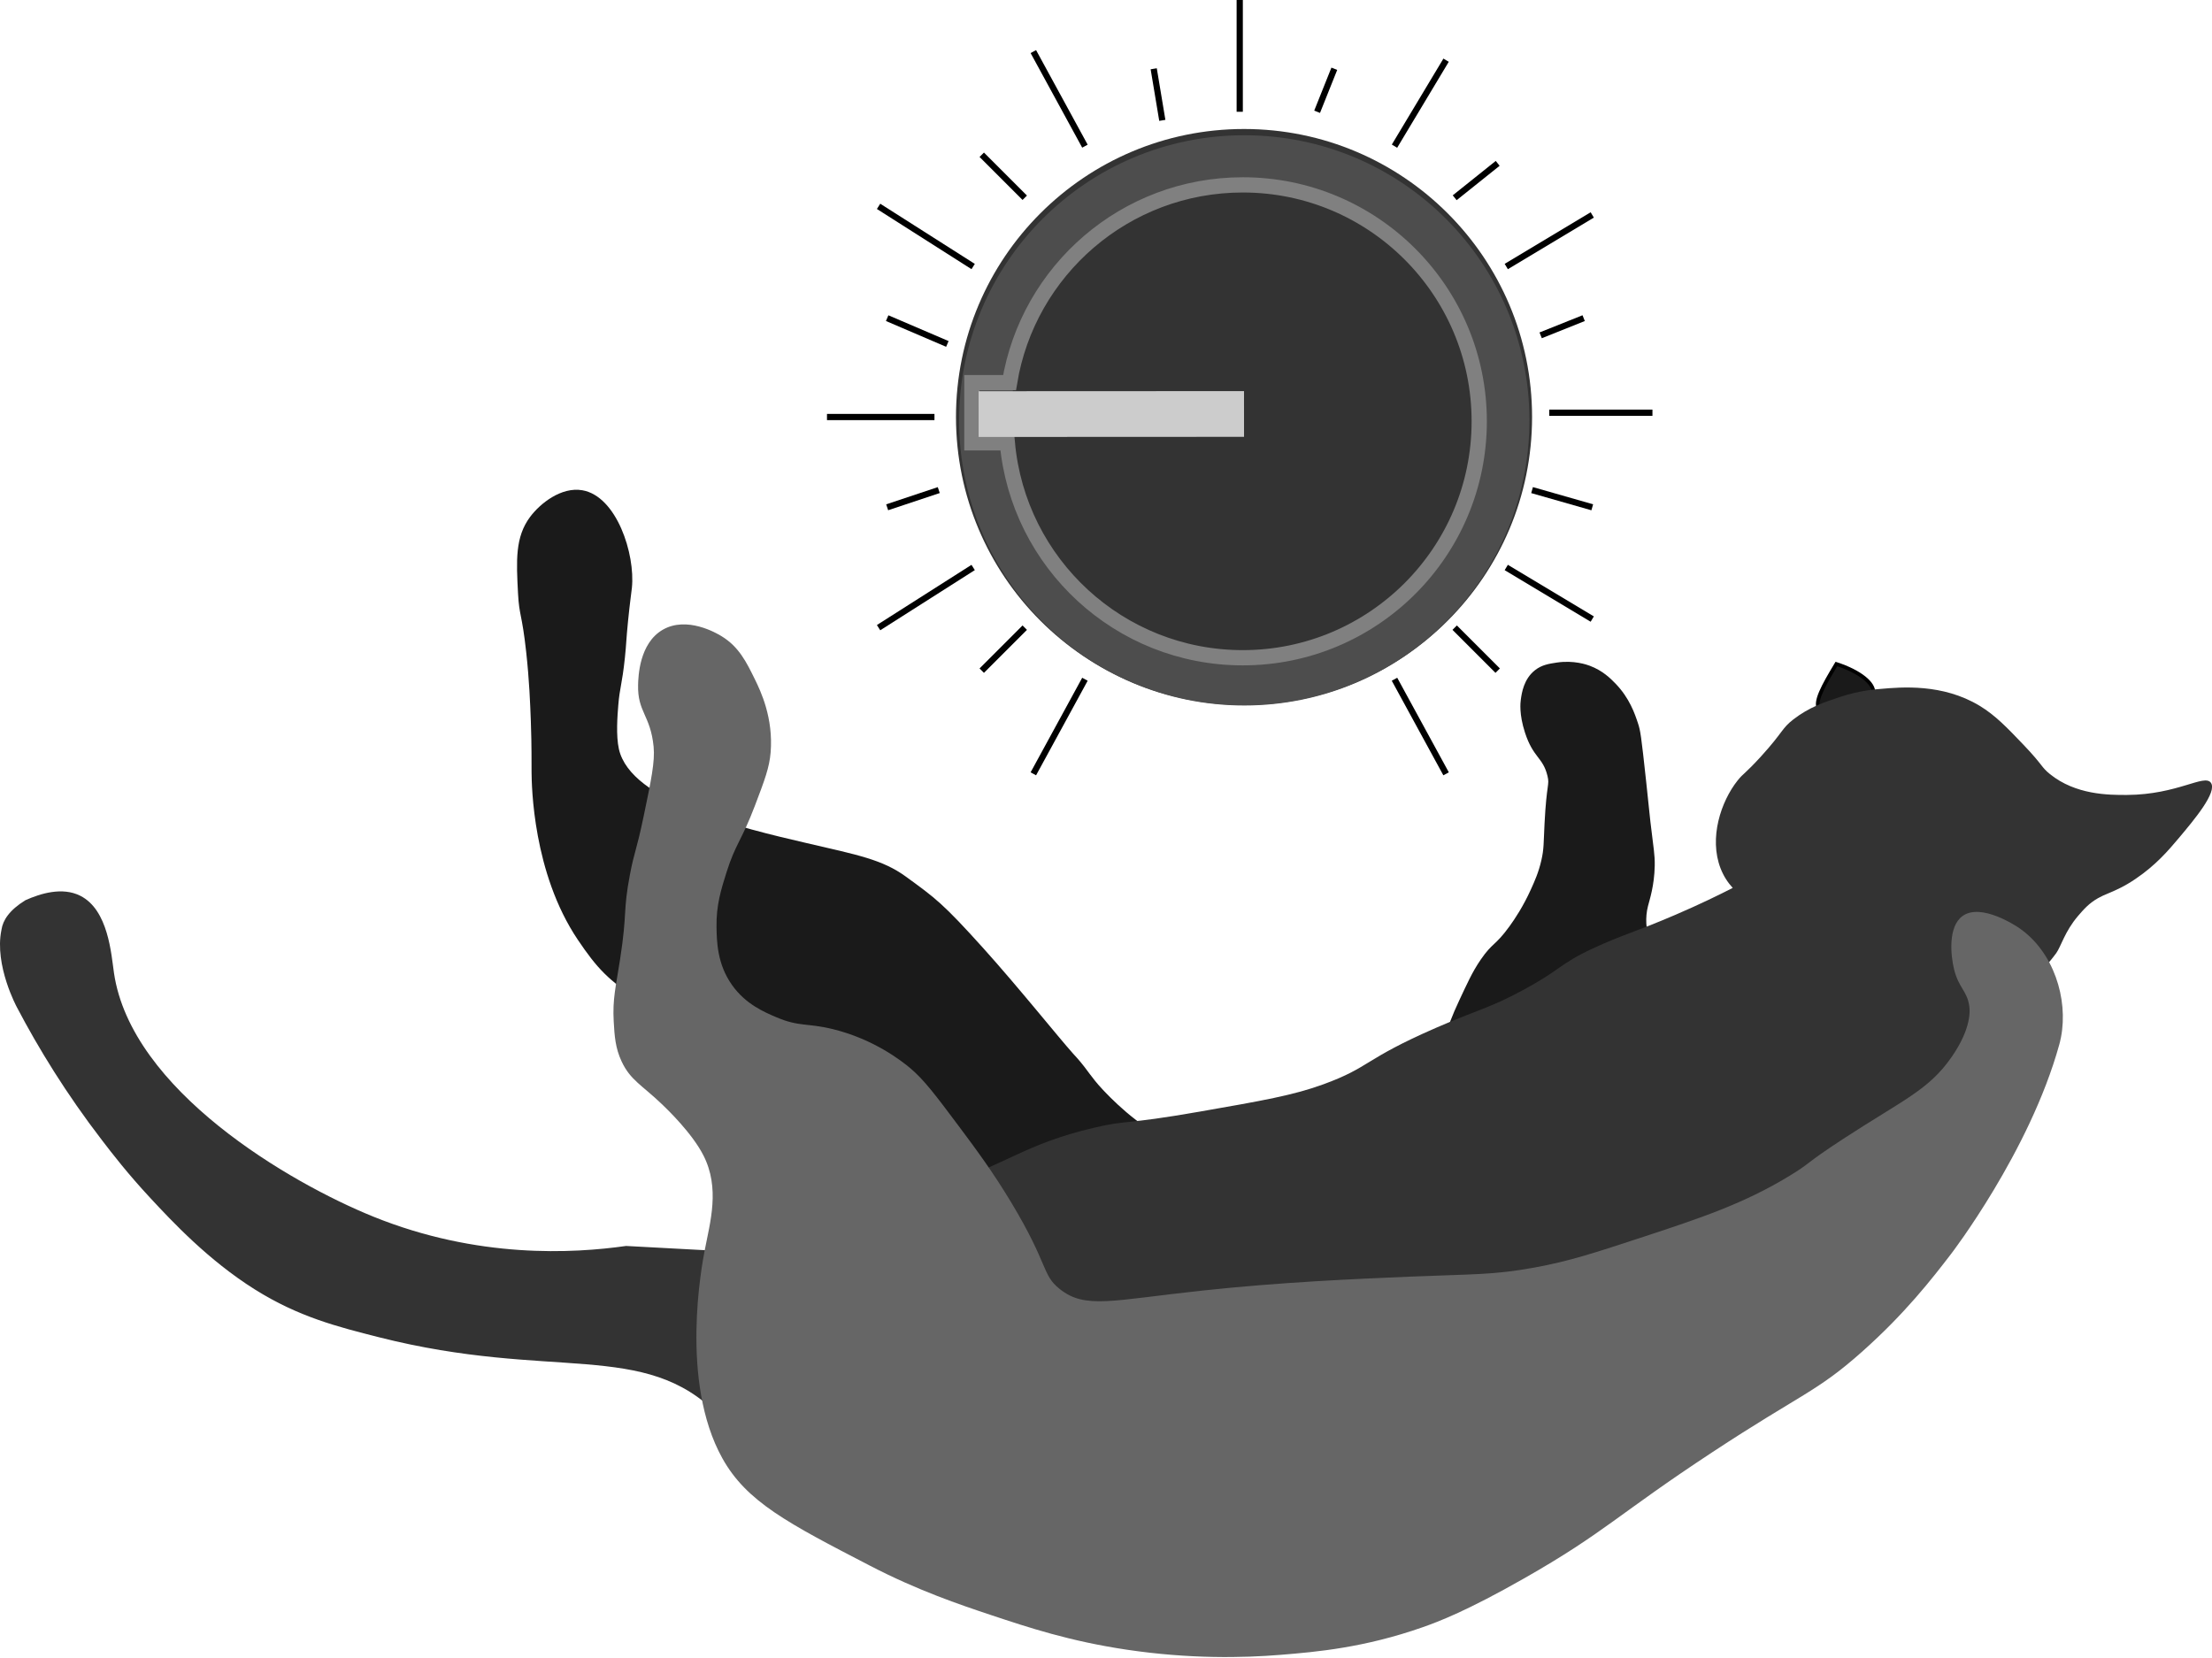
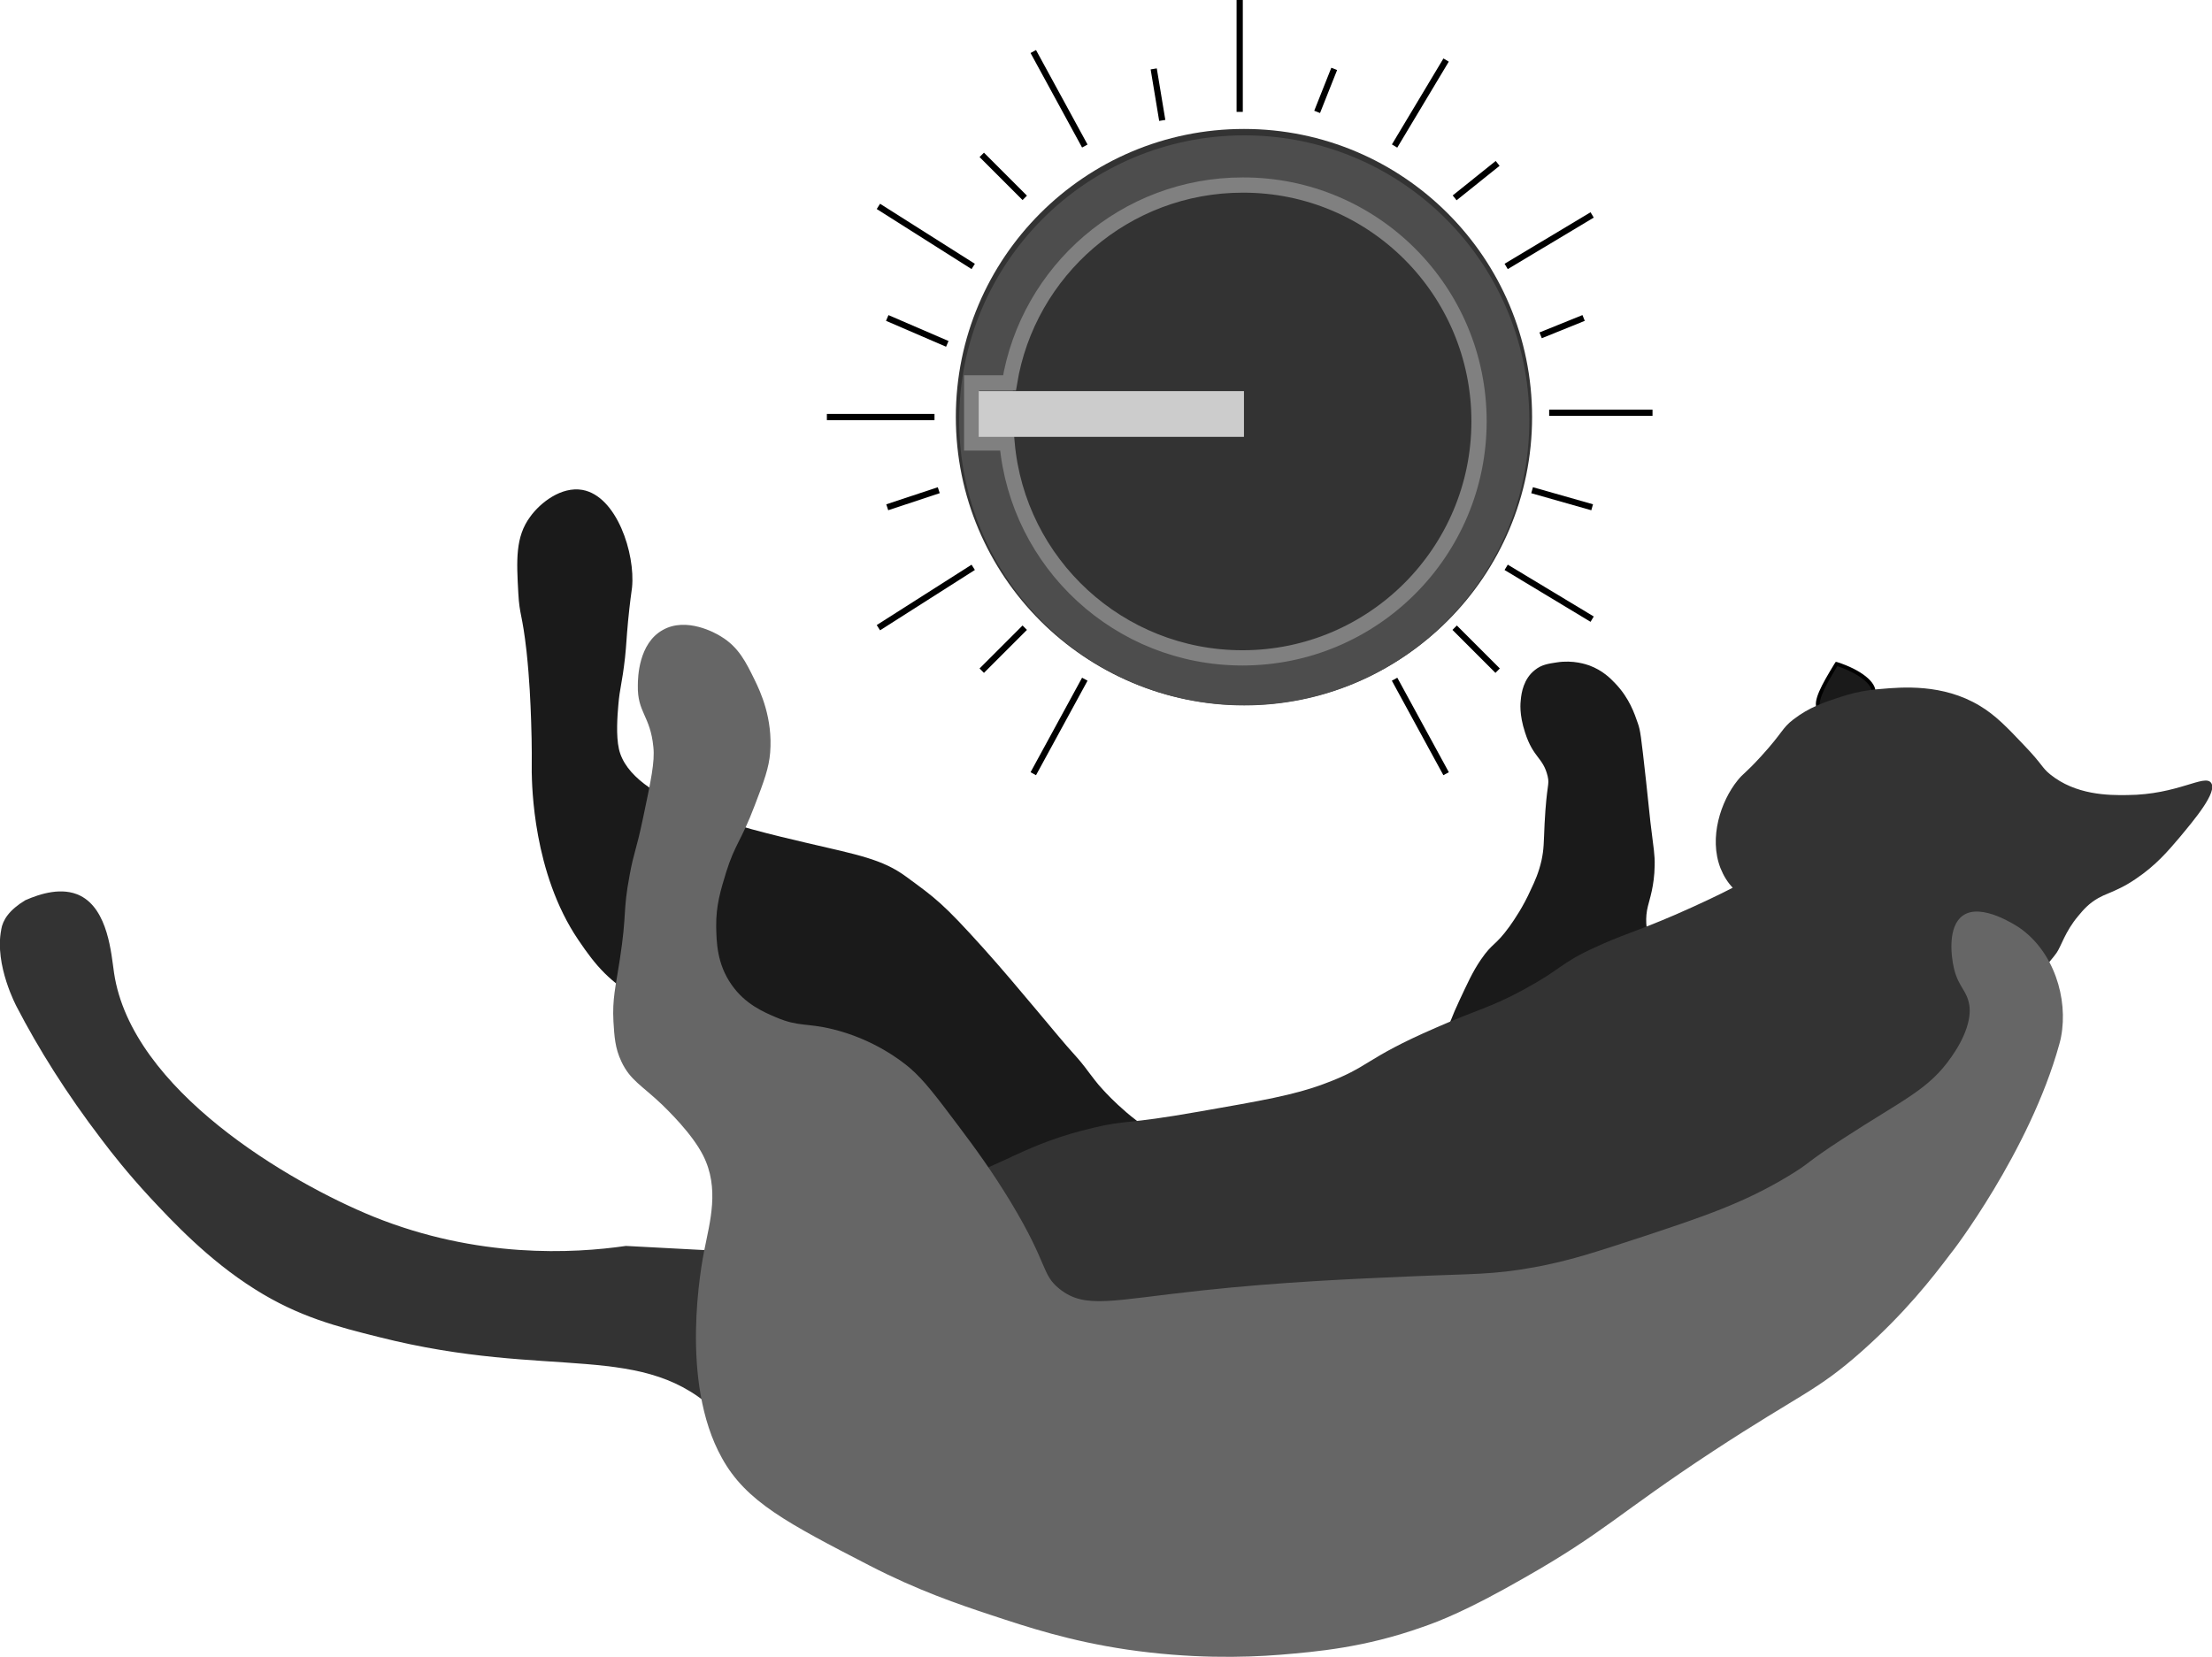
- <svg xmlns="http://www.w3.org/2000/svg" version="1.1" x="0px" y="0px" viewBox="0 0 725.48 543.54" style="enable-background:new 0 0 725.48 543.54;" xml:space="preserve">
+ <svg xmlns="http://www.w3.org/2000/svg" version="1.1" id="Layer_1" x="0px" y="0px" viewBox="0 0 725.5 543.5" style="enable-background:new 0 0 725.5 543.5;" xml:space="preserve">
  <style type="text/css">
	.st0{fill:#333333;}
	.st1{fill:none;stroke:#000000;stroke-width:2.041;stroke-miterlimit:10;}
	.st2{fill:none;stroke:#4D4D4D;stroke-width:17;stroke-miterlimit:10;}
	.st3{fill:none;stroke:#808080;stroke-width:5;stroke-miterlimit:10;}
	.st4{fill:none;stroke:#CCCCCC;stroke-width:15;stroke-miterlimit:10;}
	.st5{fill:#1A1A1A;}
	.st6{fill:#666666;}
</style>
  <g id="Knob">
-     <circle class="st0" cx="408.01" cy="136.78" r="94.47" />
-     <line class="st1" x1="271.23" y1="136.78" x2="306.48" y2="136.78" />
-     <line class="st1" x1="290.97" y1="104.35" x2="310.71" y2="112.81" />
-     <line class="st1" x1="288.15" y1="67.68" x2="319.17" y2="87.42" />
-     <line class="st1" x1="321.99" y1="50.76" x2="336.09" y2="64.86" />
-     <line class="st1" x1="338.91" y1="16.92" x2="355.83" y2="47.94" />
-     <line class="st1" x1="378.39" y1="22.56" x2="381.21" y2="39.48" />
-     <line class="st1" x1="406.6" y1="0" x2="406.6" y2="36.66" />
-     <line class="st1" x1="431.98" y1="36.66" x2="437.62" y2="22.56" />
-     <line class="st1" x1="457.36" y1="47.94" x2="474.28" y2="19.74" />
-     <line class="st1" x1="477.1" y1="64.86" x2="491.2" y2="53.58" />
-     <line class="st1" x1="494.02" y1="87.42" x2="522.22" y2="70.5" />
-     <line class="st1" x1="505.3" y1="109.99" x2="519.4" y2="104.35" />
-     <line class="st1" x1="508.12" y1="135.37" x2="541.96" y2="135.37" />
-     <line class="st1" x1="502.48" y1="160.75" x2="522.22" y2="166.39" />
-     <line class="st1" x1="494.02" y1="186.13" x2="522.22" y2="203.05" />
-     <line class="st1" x1="477.1" y1="205.87" x2="491.2" y2="219.97" />
-     <line class="st1" x1="457.36" y1="222.79" x2="474.28" y2="253.81" />
-     <line class="st1" x1="355.83" y1="222.79" x2="338.91" y2="253.81" />
-     <line class="st1" x1="321.99" y1="219.97" x2="336.09" y2="205.87" />
-     <line class="st1" x1="288.15" y1="205.87" x2="319.17" y2="186.13" />
-     <line class="st1" x1="290.97" y1="166.39" x2="307.89" y2="160.75" />
+     <circle class="st0" cx="408" cy="136.8" r="94.5" />
+     <line class="st1" x1="271.2" y1="136.8" x2="306.5" y2="136.8" />
+     <line class="st1" x1="291" y1="104.3" x2="310.7" y2="112.8" />
+     <line class="st1" x1="288.1" y1="67.7" x2="319.2" y2="87.4" />
+     <line class="st1" x1="322" y1="50.8" x2="336.1" y2="64.9" />
+     <line class="st1" x1="338.9" y1="16.9" x2="355.8" y2="47.9" />
+     <line class="st1" x1="378.4" y1="22.6" x2="381.2" y2="39.5" />
+     <line class="st1" x1="406.6" y1="0" x2="406.6" y2="36.7" />
+     <line class="st1" x1="432" y1="36.7" x2="437.6" y2="22.6" />
+     <line class="st1" x1="457.4" y1="47.9" x2="474.3" y2="19.7" />
+     <line class="st1" x1="477.1" y1="64.9" x2="491.2" y2="53.6" />
+     <line class="st1" x1="494" y1="87.4" x2="522.2" y2="70.5" />
+     <line class="st1" x1="505.3" y1="110" x2="519.4" y2="104.3" />
+     <line class="st1" x1="508.1" y1="135.4" x2="542" y2="135.4" />
+     <line class="st1" x1="502.5" y1="160.8" x2="522.2" y2="166.4" />
+     <line class="st1" x1="494" y1="186.1" x2="522.2" y2="203.1" />
+     <line class="st1" x1="477.1" y1="205.9" x2="491.2" y2="220" />
+     <line class="st1" x1="457.4" y1="222.8" x2="474.3" y2="253.8" />
+     <line class="st1" x1="355.8" y1="222.8" x2="338.9" y2="253.8" />
+     <line class="st1" x1="322" y1="220" x2="336.1" y2="205.9" />
+     <line class="st1" x1="288.1" y1="205.9" x2="319.2" y2="186.1" />
+     <line class="st1" x1="291" y1="166.4" x2="307.9" y2="160.8" />
  </g>
  <g id="KnobTop">
-     <circle class="st2" cx="408.09" cy="137.88" r="85.02" />
-     <path class="st3" d="M485.15,138.19c0,42.84-34.72,77.55-77.55,77.55c-40.47,0-73.66-30.97-77.22-70.5h-11.62V125.5h12.35   c6.01-36.8,37.96-64.86,76.48-64.86C450.43,60.63,485.15,95.35,485.15,138.19z" />
-     <line id="RotateIt" class="st4" x1="320.96" y1="135.82" x2="408.01" y2="135.78" />
+     <circle class="st2" cx="408.1" cy="137.9" r="85" />
+     <path class="st3" d="M485.1,138.2c0,42.8-34.7,77.6-77.6,77.6c-40.5,0-73.7-31-77.2-70.5h-11.6v-19.7h12.4   c6-36.8,38-64.9,76.5-64.9C450.4,60.6,485.1,95.3,485.1,138.2z" />
+     <line id="RotateIt" class="st4" x1="321" y1="135.8" x2="408" y2="135.8" />
  </g>
  <g id="Cat">
    <g>
-       <path class="st5" d="M322.59,311.11c-13.36-14.85-15.82-16.55-25.51-23.6c-7.64-5.56-15.74-7.09-32.52-10.98    c-21.34-4.95-57.66-13.51-61.57-30.81c-1.01-4.45-0.48-11.04-0.21-14.38c0.47-5.88,1.25-6.82,2.17-15.61    c0.5-4.75,0.38-5.47,1.03-12c0.62-6.25,1.11-9.35,1.27-10.97c1.12-11.05-5-30.02-16.27-31.96c-6.85-1.18-13.77,4.25-17.14,8.77    c-4.91,6.6-4.51,14.29-3.94,25.09c0.39,7.41,1.29,6.56,2.67,19.14c1.03,9.38,1.32,16.99,1.53,22.75    c0.31,8.56,0.2,13.57,0.24,16.78c0.05,4.32,0.38,32.95,15.17,54.91c6.18,9.18,10.17,13.59,20.66,20.08    c22.88,14.14,30.63,42.62,46.41,60.45c21.43,24.21,54.46,25.17,119.04,27.05c44.66,1.3,93.83,2.1,139.83-27.18    c10.29-6.55,42.85-27.28,40.05-48.52c-1.84-13.95-18.89-27.57-15-42.93c0.54-2.15,2.08-6.64,2.21-13.22    c0.07-3.65-0.35-5.31-1.41-14.36c-0.43-3.7-0.06-0.84-1.39-13.16c-1.66-15.41-1.91-16.82-2.67-19.14    c-1.06-3.24-2.8-8.34-7.38-13.08c-1.61-1.66-4.18-4.26-8.47-5.87c-0.9-0.34-5.22-1.88-10.8-1.04c-2.57,0.39-4.91,0.74-7.15,2.5    c-3.71,2.92-4.35,7.5-4.65,9.66c-0.13,0.96-0.6,4.74,1.35,10.77c2.73,8.42,5.92,8.08,7.4,14.28c0.74,3.09-0.29,2.2-0.97,15.59    c-0.33,6.46-0.17,8.24-1.03,12c-0.91,4.01-2.21,6.88-3.46,9.64c-2.52,5.57-5.29,9.71-7.02,12.09c-4.71,6.49-5.54,5.24-9.43,10.92    c-2.81,4.1-4.49,7.95-7,13.28c-4.92,10.43-4.85,14-6.93,18.08c-4.59,9-15.18,11.7-40.5,17.36c-34.6,7.73-38.41,13.96-47.79,10.28    c-10.16-3.99-20.1-14.63-21.81-16.46c-1.03-1.1-1.8-1.99-2.44-2.79c-1.51-1.86-2.19-2.89-3.49-4.58    c-1.71-2.22-3.03-3.59-3.83-4.48C347.29,340.39,334.06,323.86,322.59,311.11z" />
+       <path class="st5" d="M322.6,311.1c-13.4-14.9-15.8-16.5-25.5-23.6c-7.6-5.6-15.7-7.1-32.5-11c-21.3-5-57.7-13.5-61.6-30.8    c-1-4.4-0.5-11-0.2-14.4c0.5-5.9,1.2-6.8,2.2-15.6c0.5-4.8,0.4-5.5,1-12c0.6-6.2,1.1-9.4,1.3-11c1.1-11.1-5-30-16.3-32    c-6.9-1.2-13.8,4.2-17.1,8.8c-4.9,6.6-4.5,14.3-3.9,25.1c0.4,7.4,1.3,6.6,2.7,19.1c1,9.4,1.3,17,1.5,22.8    c0.3,8.6,0.2,13.6,0.2,16.8c0.1,4.3,0.4,33,15.2,54.9c6.2,9.2,10.2,13.6,20.7,20.1c22.9,14.1,30.6,42.6,46.4,60.5    c21.4,24.2,54.5,25.2,119,27c44.7,1.3,93.8,2.1,139.8-27.2c10.3-6.5,42.8-27.3,40-48.5c-1.8-14-18.9-27.6-15-42.9    c0.5-2.1,2.1-6.6,2.2-13.2c0.1-3.6-0.3-5.3-1.4-14.4c-0.4-3.7-0.1-0.8-1.4-13.2c-1.7-15.4-1.9-16.8-2.7-19.1    c-1.1-3.2-2.8-8.3-7.4-13.1c-1.6-1.7-4.2-4.3-8.5-5.9c-0.9-0.3-5.2-1.9-10.8-1c-2.6,0.4-4.9,0.7-7.1,2.5c-3.7,2.9-4.4,7.5-4.6,9.7    c-0.1,1-0.6,4.7,1.4,10.8c2.7,8.4,5.9,8.1,7.4,14.3c0.7,3.1-0.3,2.2-1,15.6c-0.3,6.5-0.2,8.2-1,12c-0.9,4-2.2,6.9-3.5,9.6    c-2.5,5.6-5.3,9.7-7,12.1c-4.7,6.5-5.5,5.2-9.4,10.9c-2.8,4.1-4.5,8-7,13.3c-4.9,10.4-4.9,14-6.9,18.1c-4.6,9-15.2,11.7-40.5,17.4    c-34.6,7.7-38.4,14-47.8,10.3c-10.2-4-20.1-14.6-21.8-16.5c-1-1.1-1.8-2-2.4-2.8c-1.5-1.9-2.2-2.9-3.5-4.6c-1.7-2.2-3-3.6-3.8-4.5    C347.3,340.4,334.1,323.9,322.6,311.1z" />
    </g>
    <g>
-       <path class="st5" d="M596.51,232.25c-1.52-2.34,2.58-9.14,5.66-14.26c0.05-0.08,0.09-0.15,0.12-0.2    c7.32,2.37,12.42,6.26,12.12,9.41C613.91,232.41,598.67,235.59,596.51,232.25z" />
-       <path d="M600.87,234.22c-2.23,0-4.11-0.47-4.87-1.65c-1.6-2.46,1.47-7.96,5.65-14.9l0.37-0.61l0.45,0.15    c7.83,2.53,12.86,6.57,12.53,10.04c-0.3,3.1-4.77,5.27-8.86,6.28C604.4,233.96,602.54,234.22,600.87,234.22z M602.56,218.51    c-2.78,4.62-6.84,11.42-5.55,13.42l0,0c0.82,1.26,4.71,1.46,8.85,0.44c3.8-0.93,7.73-2.91,7.96-5.23    C614.08,224.4,609.37,220.8,602.56,218.51z" />
+       <path class="st5" d="M596.5,232.2c-1.5-2.3,2.6-9.1,5.7-14.3c0-0.1,0.1-0.1,0.1-0.2c7.3,2.4,12.4,6.3,12.1,9.4    C613.9,232.4,598.7,235.6,596.5,232.2z" />
+       <path d="M600.9,234.2c-2.2,0-4.1-0.5-4.9-1.6c-1.6-2.5,1.5-8,5.7-14.9l0.4-0.6l0.5,0.1c7.8,2.5,12.9,6.6,12.5,10    c-0.3,3.1-4.8,5.3-8.9,6.3C604.4,234,602.5,234.2,600.9,234.2z M602.6,218.5c-2.8,4.6-6.8,11.4-5.5,13.4l0,0    c0.8,1.3,4.7,1.5,8.8,0.4c3.8-0.9,7.7-2.9,8-5.2C614.1,224.4,609.4,220.8,602.6,218.5z" />
    </g>
    <g>
-       <path class="st0" d="M124.28,438.61c-13.58-3.44-26.29-6.65-40.67-15.66c-15.33-9.61-27.25-22.42-34.3-30    c-7.44-8-12.47-14.54-15.85-18.95c-11.74-15.27-20.85-30.15-27.93-43.65c0,0-7.43-13.69-5.07-25.27c0,0,0.02-0.05,0.03-0.14    c0-0.01,0-0.02,0-0.03c0.46-3.06,2.56-6.39,7.86-9.65c5.04-2.25,12.1-4.39,17.96-1.46c9.24,4.62,10.17,19.19,11.07,25.32    c5.65,38.48,57.6,68.82,85.13,79.96c34.19,13.82,65.46,12.06,82.83,9.59c15.23,0.81,26.19,1.4,26.41,1.42c0.03,0,0.26,0,0.57-0.01    c0,0,0,0,0,0c11.2-0.37,13.2-4.65,33.4-11.27c19.87-6.52,20.58-2.42,40.62-8.98c24.11-7.89,29.45-14.52,52.45-19.93    c11.41-2.68,9.16-0.83,34.68-5.29c20.57-3.59,30.86-5.39,40.62-8.98c15.52-5.69,12.92-8.07,36.89-18.51    c14.14-6.16,17.51-6.4,28.59-12.4c12.67-6.86,11.85-8.49,22.58-13.51c9.98-4.67,13.49-5.2,27.4-11.18    c8.03-3.45,14.47-6.61,18.74-8.8c-1.66-1.81-3-3.88-3.98-6.39c-3.87-9.98,0.1-21.95,5.58-28.84c1.98-2.49,2.31-2.01,7.68-7.9    c7.28-7.99,6.75-9.17,10.61-12.14c5.24-4.03,10.02-5.61,15.47-7.41c6.63-2.19,12.02-2.49,13.15-2.59c6.8-0.6,20.31-1.8,32.44,5.52    c5.15,3.11,8.98,7.11,14.57,12.97c6.32,6.64,5.6,7.1,8.53,9.46c8.4,6.78,19.13,6.87,25.27,6.83c16.63-0.1,25.38-6.99,27.51-3.99    c2.17,3.05-5.46,12.1-10.52,18.13c-3.49,4.14-7.53,8.88-14.19,13.39c-1.93,1.31-3.53,2.22-4.91,2.91    c-3.76,1.89-5.09,2.11-7.39,3.41c-2.98,1.68-4.75,3.72-6.6,5.88c-4.31,5.06-5.57,9.99-7.11,12.14    c-1.03,1.43-13.99,19.04-27.91,17.78c-0.11-0.01-0.22-0.02-0.31-0.03c4.46,8.68-0.76,21.55-7.05,29.5    c-8.72,11.03-15.9,8.04-34.44,22.07c-8.78,6.65-7.52,7.59-18.93,17.05c-3.93,3.27-18.5,15.36-32.04,22.03    c-15.88,7.83-29.88,7.97-52.62,7.95c-39.47-0.04-63.09-9.43-85.14-3.57c-14.96,3.98-23.69,7.1-23.69,7.1    c-6.29,2.13-10.09,3.66-15.55,5.43c-7.01,2.28-12.27,3.56-13.26,3.81c-26.18,6.81-85.83,45.87-121.22,29.91    c-3.55-1.6-1.82-2.62-6.63-7.54C211.31,439.33,181.19,453.03,124.28,438.61z" />
+       <path class="st0" d="M124.3,438.6c-13.6-3.4-26.3-6.6-40.7-15.7c-15.3-9.6-27.2-22.4-34.3-30c-7.4-8-12.5-14.5-15.9-19    c-11.7-15.3-20.9-30.1-27.9-43.6c0,0-7.4-13.7-5.1-25.3c0,0,0,0,0-0.1c0,0,0,0,0,0c0.5-3.1,2.6-6.4,7.9-9.6c5-2.2,12.1-4.4,18-1.5    c9.2,4.6,10.2,19.2,11.1,25.3c5.7,38.5,57.6,68.8,85.1,80c34.2,13.8,65.5,12.1,82.8,9.6c15.2,0.8,26.2,1.4,26.4,1.4    c0,0,0.3,0,0.6,0l0,0c11.2-0.4,13.2-4.6,33.4-11.3c19.9-6.5,20.6-2.4,40.6-9c24.1-7.9,29.5-14.5,52.5-19.9    c11.4-2.7,9.2-0.8,34.7-5.3c20.6-3.6,30.9-5.4,40.6-9c15.5-5.7,12.9-8.1,36.9-18.5c14.1-6.2,17.5-6.4,28.6-12.4    c12.7-6.9,11.9-8.5,22.6-13.5c10-4.7,13.5-5.2,27.4-11.2c8-3.5,14.5-6.6,18.7-8.8c-1.7-1.8-3-3.9-4-6.4c-3.9-10,0.1-22,5.6-28.8    c2-2.5,2.3-2,7.7-7.9c7.3-8,6.8-9.2,10.6-12.1c5.2-4,10-5.6,15.5-7.4c6.6-2.2,12-2.5,13.2-2.6c6.8-0.6,20.3-1.8,32.4,5.5    c5.2,3.1,9,7.1,14.6,13c6.3,6.6,5.6,7.1,8.5,9.5c8.4,6.8,19.1,6.9,25.3,6.8c16.6-0.1,25.4-7,27.5-4c2.2,3-5.5,12.1-10.5,18.1    c-3.5,4.1-7.5,8.9-14.2,13.4c-1.9,1.3-3.5,2.2-4.9,2.9c-3.8,1.9-5.1,2.1-7.4,3.4c-3,1.7-4.8,3.7-6.6,5.9c-4.3,5.1-5.6,10-7.1,12.1    c-1,1.4-14,19-27.9,17.8c-0.1,0-0.2,0-0.3,0c4.5,8.7-0.8,21.5-7,29.5c-8.7,11-15.9,8-34.4,22.1c-8.8,6.6-7.5,7.6-18.9,17    c-3.9,3.3-18.5,15.4-32,22c-15.9,7.8-29.9,8-52.6,8c-39.5,0-63.1-9.4-85.1-3.6c-15,4-23.7,7.1-23.7,7.1    c-6.3,2.1-10.1,3.7-15.5,5.4c-7,2.3-12.3,3.6-13.3,3.8c-26.2,6.8-85.8,45.9-121.2,29.9c-3.6-1.6-1.8-2.6-6.6-7.5    C211.3,439.3,181.2,453,124.3,438.6z" />
    </g>
    <g>
-       <path class="st6" d="M675.38,342.65c0.14-0.5,0.36-1.33,0.58-2.48c2.42-12.58-2.43-28-13.7-35.76c-0.77-0.53-12.5-8.43-18.63-3.93    c-4.76,3.49-3.88,12.8-2.75,17.42c1.5,6.11,4.19,7,4.97,11.91c0.2,1.27,0.97,7.17-5.75,16.86c-7.54,10.89-15.82,14-35.57,26.88    c-13.18,8.6-10.15,7.6-17.8,12.24c-14.78,8.96-28.7,13.63-47.65,19.86c-16.22,5.34-24.33,8-35.81,10.1    c-13.6,2.49-20.17,2.12-40.71,2.98c-18.44,0.78-42.26,1.79-68.25,4.58c-29.79,3.2-38.38,6.16-46.75-0.52    c-5.97-4.77-3.48-7.79-15.99-28.53c-6.18-10.25-11.65-17.57-17.14-24.92c-7.51-10.05-11.35-15.15-15.85-18.95    c-2.79-2.35-11.89-9.51-25.35-12.82c-8.56-2.1-11.08-0.7-18.63-3.93c-4.04-1.72-10.1-4.31-14.53-10.58    c-4.87-6.88-4.99-14.25-5.07-19.1c-0.11-6.99,1.47-12.15,3.34-18.03c2.92-9.22,4.87-10.13,9.27-21.71    c3.16-8.32,4.74-12.47,5.14-17.45c0.91-11.27-3.22-19.98-5.14-23.9c-2.81-5.72-5.25-10.72-10.99-14.22    c-1.73-1.06-11.35-6.62-19.21-2.12c-7.77,4.45-8.06,15.44-8.13,18.09c-0.23,8.97,4.07,9.93,5.09,20.3    c0.47,4.8-0.77,10.87-3.27,22.82c-2.48,11.88-2.98,11.15-4.52,19.24c-2.33,12.32-0.77,11.86-3.2,27.61    c-1.41,9.13-2.51,13.03-2.1,20.4c0.27,4.8,0.52,8.73,2.59,13.15c2.88,6.18,6.71,7.77,13.39,14.19c1.65,1.59,9.7,9.32,13.42,16.59    c5.54,10.8,2.23,21.9,0.45,31.15c-0.89,4.64-8.27,42.99,5.78,68.23c7.94,14.28,21.44,21.27,48.45,35.26    c15.72,8.14,29.22,12.69,39.78,16.21c12.15,4.04,25.7,8.55,44.51,11.34c20.52,3.05,38,2.68,50.36,1.67    c11.84-0.96,27.47-2.34,46.61-9.06c5.16-1.81,14.52-5.35,33.33-16.06c26.42-15.04,30.69-20.98,61.67-41.35    c29.27-19.25,34.13-19.66,49-32.87c14.2-12.61,23.06-24.04,29.22-32.07C639.84,411.4,665.7,377.7,675.38,342.65z" />
+       <path class="st6" d="M675.4,342.6c0.1-0.5,0.4-1.3,0.6-2.5c2.4-12.6-2.4-28-13.7-35.8c-0.8-0.5-12.5-8.4-18.6-3.9    c-4.8,3.5-3.9,12.8-2.8,17.4c1.5,6.1,4.2,7,5,11.9c0.2,1.3,1,7.2-5.8,16.9c-7.5,10.9-15.8,14-35.6,26.9    c-13.2,8.6-10.2,7.6-17.8,12.2c-14.8,9-28.7,13.6-47.7,19.9c-16.2,5.3-24.3,8-35.8,10.1c-13.6,2.5-20.2,2.1-40.7,3    c-18.4,0.8-42.3,1.8-68.2,4.6c-29.8,3.2-38.4,6.2-46.8-0.5c-6-4.8-3.5-7.8-16-28.5c-6.2-10.2-11.6-17.6-17.1-24.9    c-7.5-10-11.4-15.1-15.9-19c-2.8-2.4-11.9-9.5-25.4-12.8c-8.6-2.1-11.1-0.7-18.6-3.9c-4-1.7-10.1-4.3-14.5-10.6    c-4.9-6.9-5-14.2-5.1-19.1c-0.1-7,1.5-12.1,3.3-18c2.9-9.2,4.9-10.1,9.3-21.7c3.2-8.3,4.7-12.5,5.1-17.4c0.9-11.3-3.2-20-5.1-23.9    c-2.8-5.7-5.2-10.7-11-14.2c-1.7-1.1-11.4-6.6-19.2-2.1c-7.8,4.4-8.1,15.4-8.1,18.1c-0.2,9,4.1,9.9,5.1,20.3    c0.5,4.8-0.8,10.9-3.3,22.8c-2.5,11.9-3,11.1-4.5,19.2c-2.3,12.3-0.8,11.9-3.2,27.6c-1.4,9.1-2.5,13-2.1,20.4    c0.3,4.8,0.5,8.7,2.6,13.1c2.9,6.2,6.7,7.8,13.4,14.2c1.6,1.6,9.7,9.3,13.4,16.6c5.5,10.8,2.2,21.9,0.4,31.1    c-0.9,4.6-8.3,43,5.8,68.2c7.9,14.3,21.4,21.3,48.5,35.3c15.7,8.1,29.2,12.7,39.8,16.2c12.1,4,25.7,8.5,44.5,11.3    c20.5,3,38,2.7,50.4,1.7c11.8-1,27.5-2.3,46.6-9.1c5.2-1.8,14.5-5.3,33.3-16.1c26.4-15,30.7-21,61.7-41.4    c29.3-19.2,34.1-19.7,49-32.9c14.2-12.6,23.1-24,29.2-32.1C639.8,411.4,665.7,377.7,675.4,342.6z" />
    </g>
  </g>
</svg>
